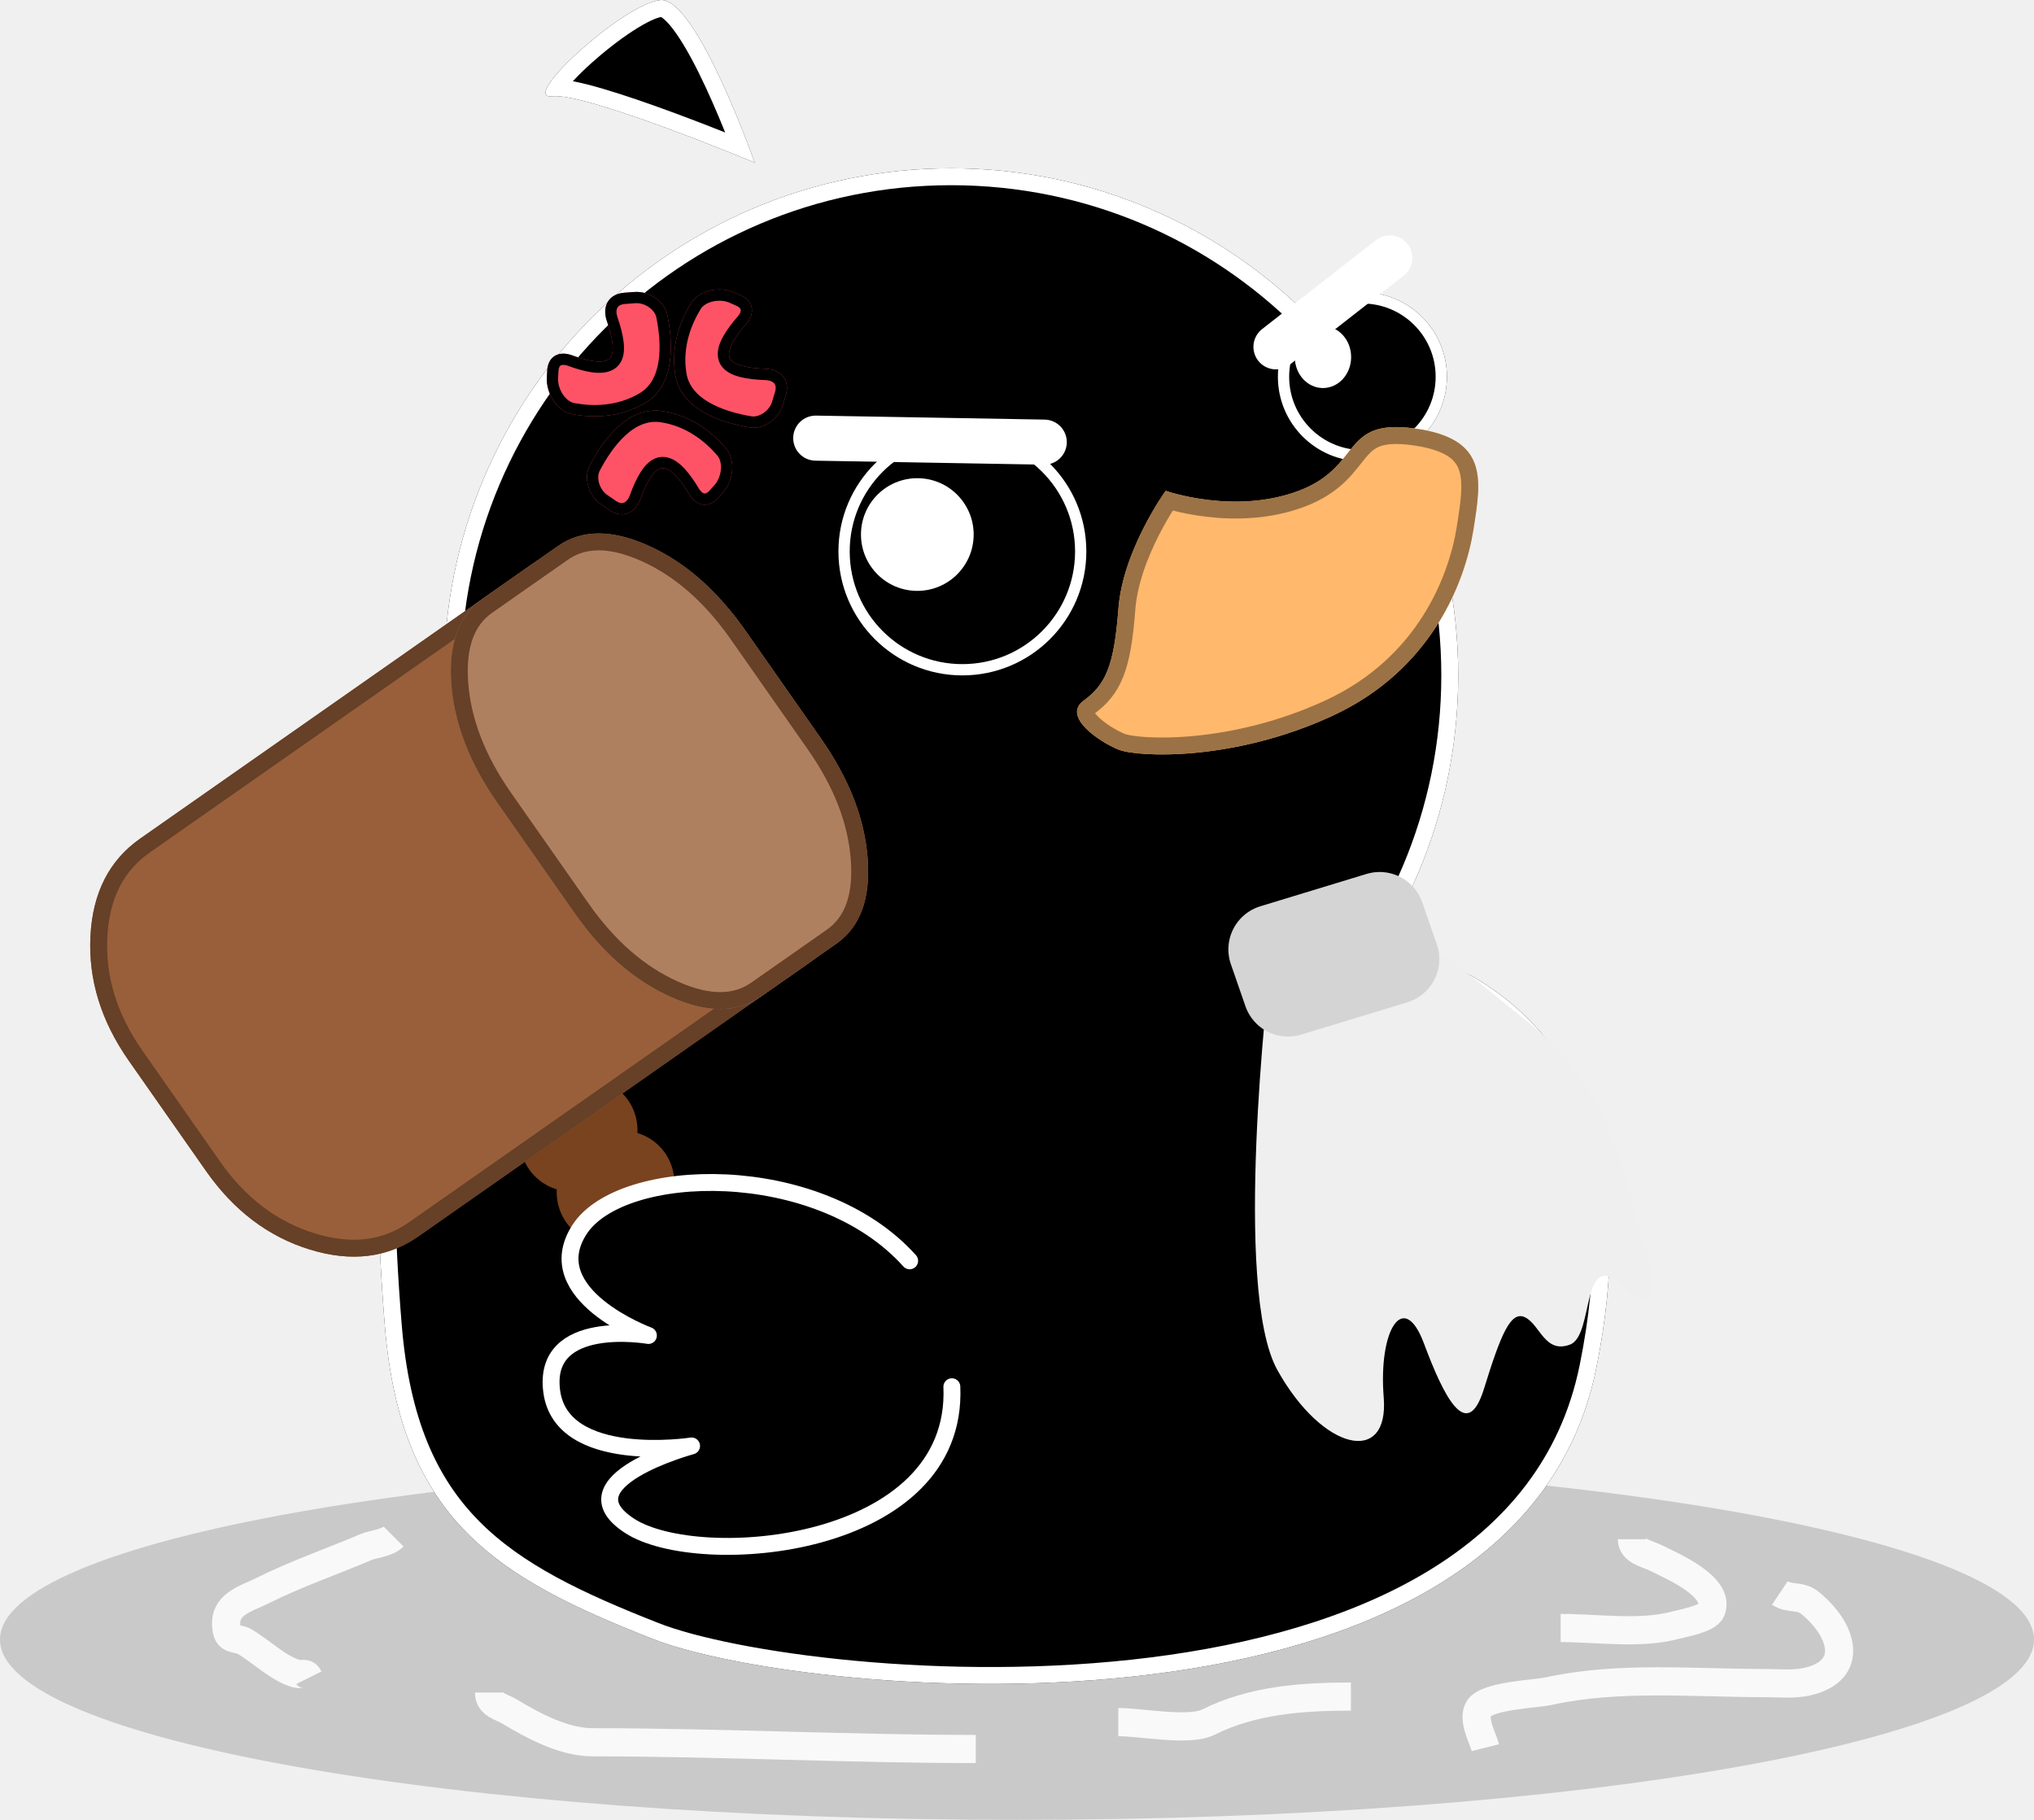
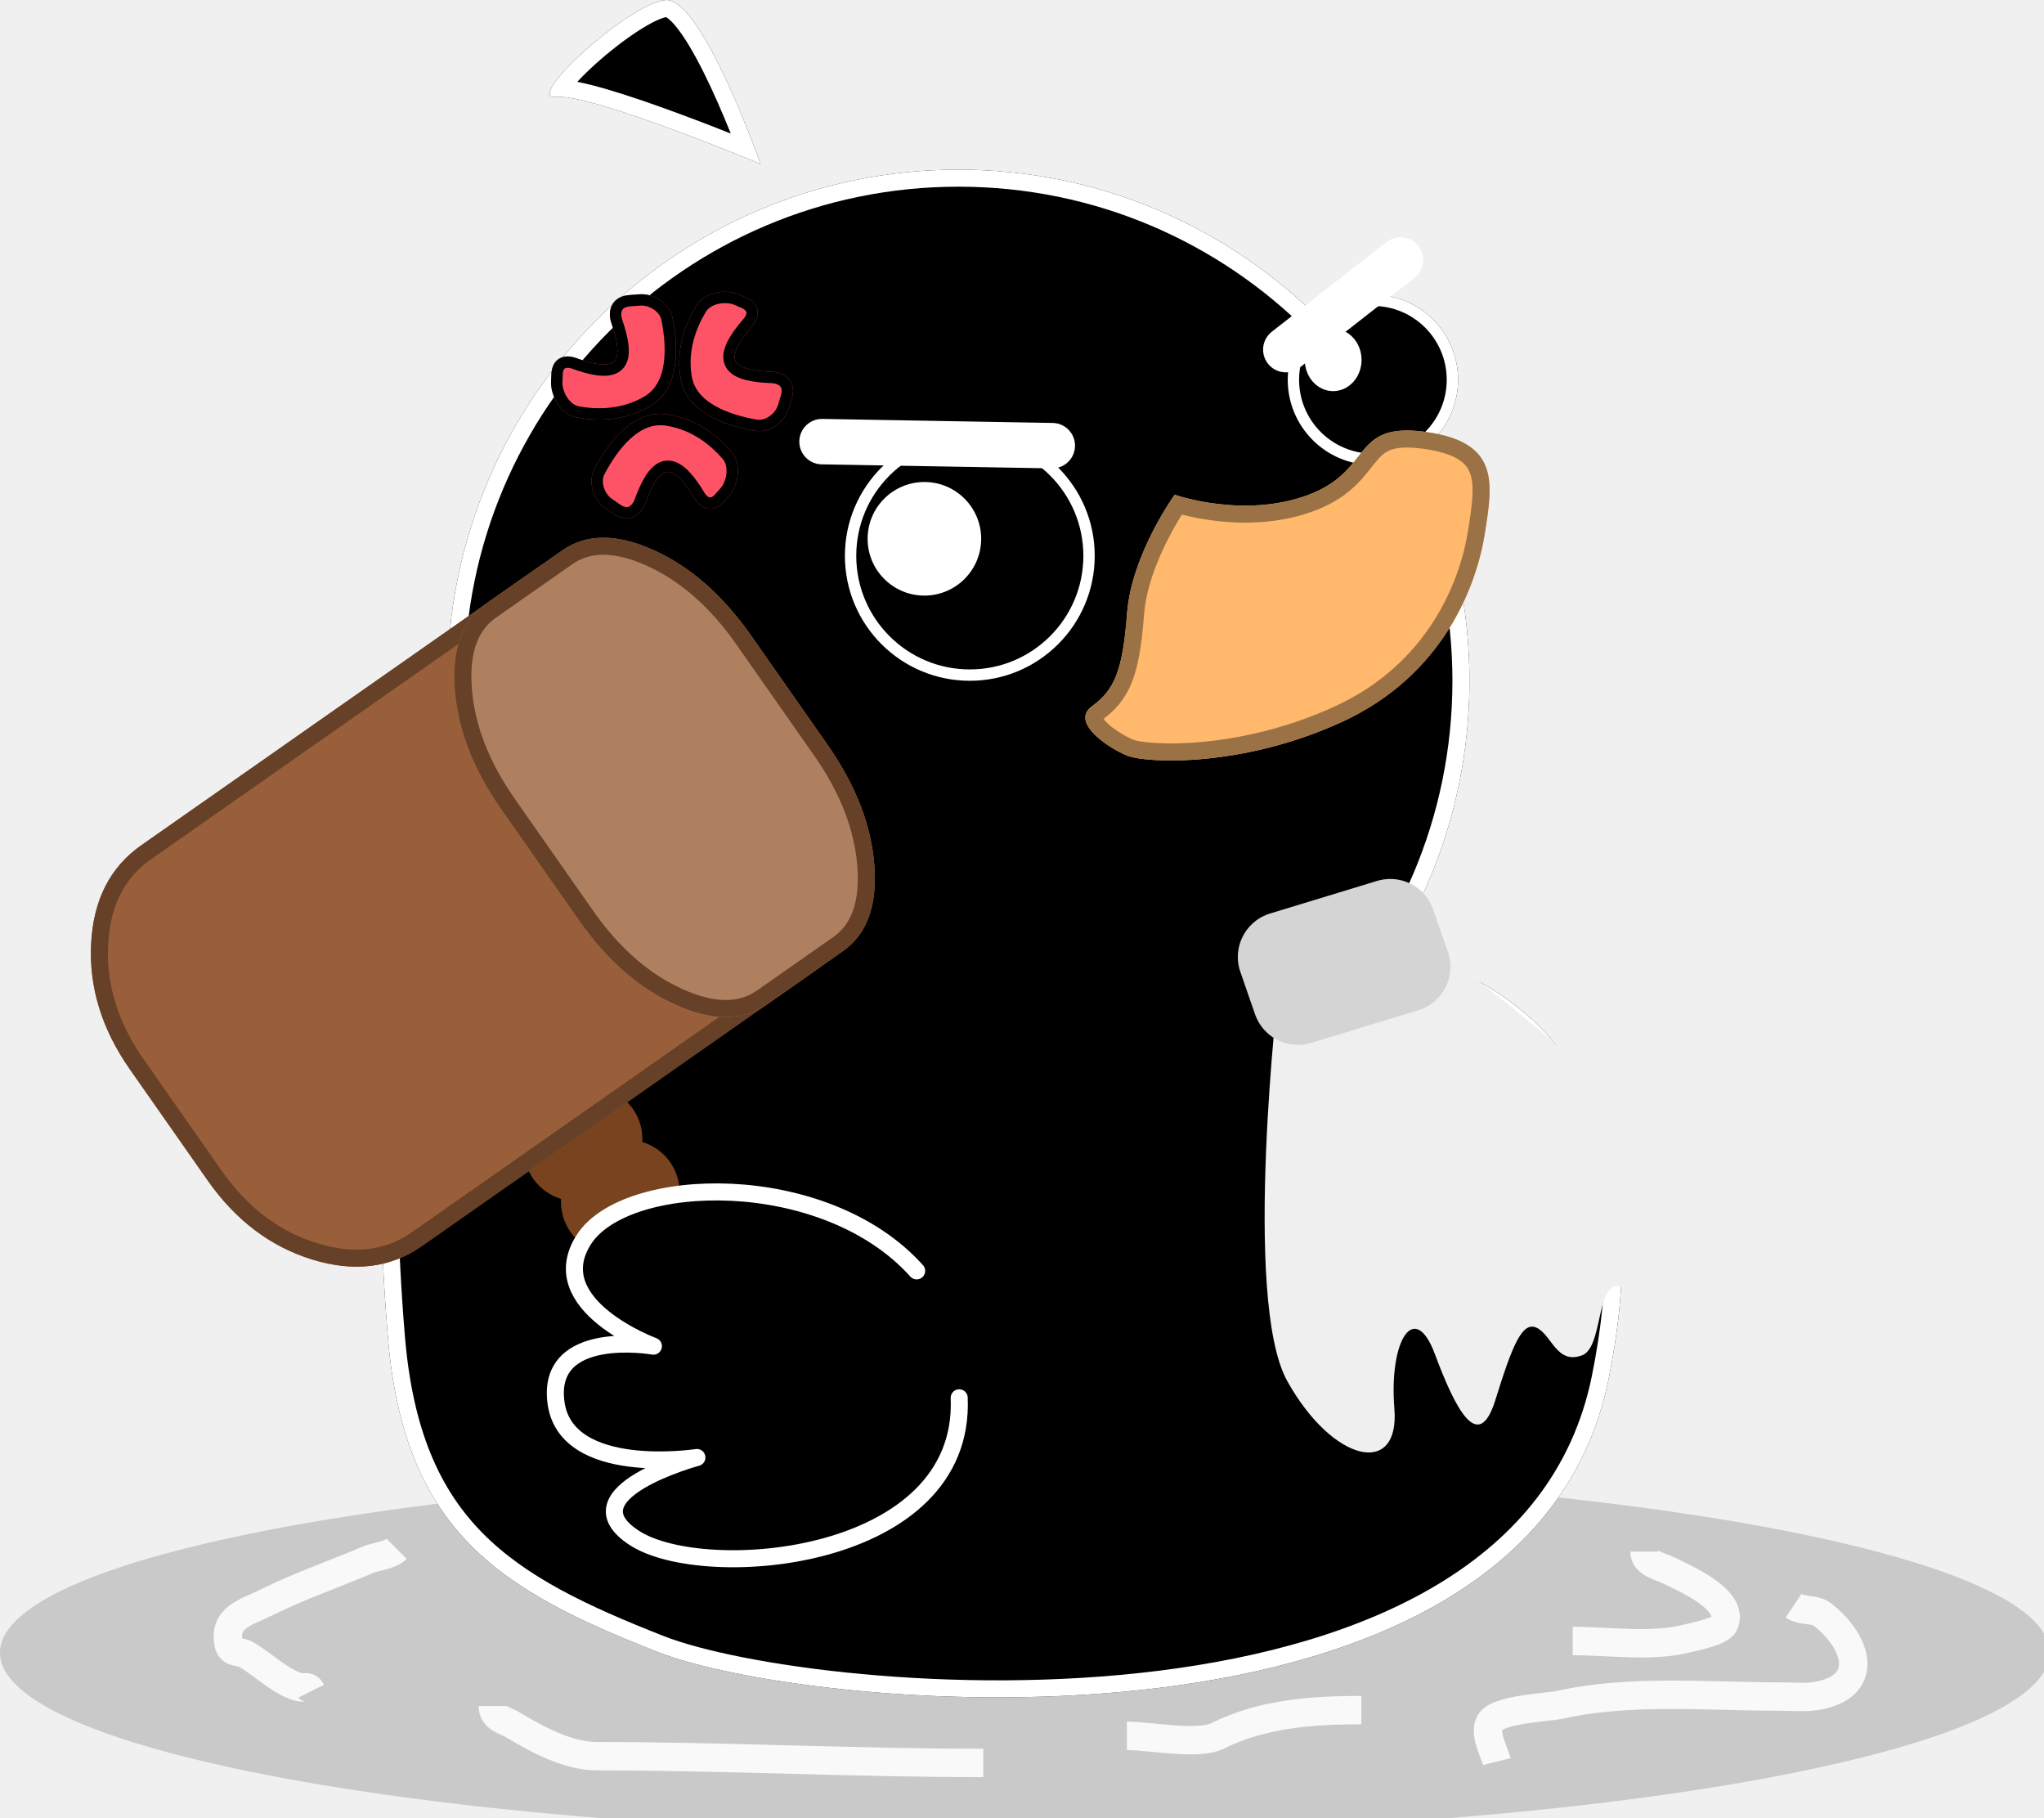
- <svg xmlns="http://www.w3.org/2000/svg" xmlns:xlink="http://www.w3.org/1999/xlink" width="361px" height="323px" viewBox="0 0 361 323" version="1.1">
+ <svg xmlns="http://www.w3.org/2000/svg" xmlns:xlink="http://www.w3.org/1999/xlink" preserveAspectRatio="xMinYMin meet" viewBox="0 0 360 320" width="360" height="320">
  <defs>
-     <path d="M239.166 167.256C239.166 167.256 292.507 172.859 278.309 242.872C264.111 312.885 138.153 301.624 110.808 290.872C83.463 280.12 66.148 269.958 63.308 235.372C60.467 200.786 63.308 181.371 63.308 181.371C63.308 181.371 86.505 212.414 106.308 190.372C126.111 168.329 239.166 167.256 239.166 167.256Z" id="path_1" />
-     <path d="M0 119.871C0 70.166 40.294 29.871 90 29.871C139.706 29.871 180 70.166 180 119.871C180 169.577 139.706 209.871 90 209.871C40.294 209.871 0 169.577 0 119.871Z" id="path_2" />
-     <path d="M33.48 2.028L34.644 2.542C36.948 3.558 37.278 5.736 35.621 7.631C33.871 9.633 32.154 12.092 32.677 13.574C33.194 15.037 36.251 15.491 39.075 15.588C41.858 15.684 43.461 17.623 42.656 20.29L42.132 22.027C41.393 24.477 38.712 26.414 36.189 25.987C31.264 25.154 24.025 22.87 23.035 16.62C22.209 11.406 24.009 6.951 25.823 3.969C27.266 1.6 30.942 0.908 33.48 2.028Z" id="path_3" />
-     <path d="M31.499 37.548L30.651 38.497C28.972 40.374 26.799 40.015 25.508 37.853C24.145 35.571 22.337 33.177 20.766 33.217C19.215 33.257 17.839 36.024 16.874 38.679C15.922 41.297 13.582 42.222 11.295 40.633L9.805 39.597C7.703 38.137 6.69 34.988 7.875 32.721C10.189 28.295 14.599 22.116 20.849 23.106C26.062 23.931 29.744 27.019 32.019 29.667C33.827 31.771 33.349 35.48 31.499 37.548Z" id="path_4" />
-     <path d="M0.246 17.194L0.308 15.923C0.432 13.408 2.346 12.319 4.71 13.187C7.206 14.103 10.117 14.825 11.313 13.805C12.494 12.798 11.821 9.782 10.9 7.111C9.993 4.478 11.229 2.286 14.007 2.082L15.817 1.949C18.368 1.761 21.137 3.57 21.643 6.079C22.63 10.975 23.092 18.551 17.612 21.716C13.041 24.355 8.236 24.272 4.803 23.646C2.073 23.148 0.11 19.965 0.246 17.194Z" id="path_5" />
-     <path d="M8.098 24.178C8.098 12.027 17.948 2.178 30.098 2.178C42.248 2.178 52.097 12.027 52.097 24.178C52.097 36.328 42.248 46.178 30.098 46.178C17.948 46.178 8.098 36.328 8.098 24.178Z" id="path_6" />
-     <path d="M5.956 26.712C5.956 18.427 12.672 11.712 20.956 11.712C29.24 11.712 35.956 18.427 35.956 26.712C35.956 34.996 29.24 41.712 20.956 41.712C12.672 41.712 5.956 34.996 5.956 26.712Z" id="path_7" />
-     <path d="M128.079 87.112C128.079 87.112 120.473 97.624 119.692 108.038C118.912 118.452 117.332 121.551 113.5 124.371C109.668 127.192 116.334 131.676 119.692 133.039C123.051 134.401 140.037 135.209 157.693 127.039C175.348 118.868 181.231 103.225 182.693 94.038C184.155 84.851 185.316 77.807 172.193 76.038C159.069 74.269 163.099 82.797 151.693 87.112C140.286 91.426 128.079 87.112 128.079 87.112Z" id="path_8" />
-     <path d="M55.147 28.87C55.147 28.87 25.308 16.413 19.196 17.085C13.085 17.758 32.059 0.502 38.428 0.006C44.797 -0.489 55.147 28.87 55.147 28.87Z" id="path_9" />
-     <path d="M0 43.075L0 31.138C0 22.54 2.369 15.2 7.106 9.12C11.843 3.04 17.562 6.10352e-05 24.261 6.10352e-05L109.149 6.10352e-05C115.849 6.10352e-05 121.567 3.04 126.305 9.12C131.042 15.2 133.411 22.54 133.411 31.138L133.411 55.011C133.411 63.61 131.042 70.949 126.305 77.029C121.567 83.109 115.849 86.149 109.149 86.149L24.261 86.149C17.562 86.149 11.843 83.109 7.106 77.029C2.369 70.949 0 63.61 0 55.011L0 43.075Z" id="path_10" />
-     <path d="M79.847 43.075L79.847 31.138C79.847 22.54 81.663 15.2 85.296 9.12C88.93 3.04 93.315 0 98.453 0L114.804 0C119.942 0 124.328 3.04 127.961 9.12C131.594 15.2 133.411 22.54 133.411 31.138L133.411 55.011C133.411 63.61 131.594 70.949 127.961 77.029C124.328 83.109 119.942 86.149 114.804 86.149L98.453 86.149C93.315 86.149 88.93 83.109 85.296 77.029C81.663 70.949 79.847 63.61 79.847 55.011L79.847 43.075Z" id="path_11" />
-     <clipPath id="clip_1">
-       <use xlink:href="#path_1" />
+     <clipPath id="l">
+       <use xlink:href="#a" />
    </clipPath>
-     <clipPath id="clip_2">
-       <use xlink:href="#path_2" />
+     <clipPath id="v">
+       <use xlink:href="#k" />
    </clipPath>
-     <clipPath id="clip_3">
-       <use xlink:href="#path_3" />
+     <clipPath id="u">
+       <use xlink:href="#j" />
    </clipPath>
-     <clipPath id="clip_4">
-       <use xlink:href="#path_4" />
+     <clipPath id="t">
+       <use xlink:href="#i" />
    </clipPath>
-     <clipPath id="clip_5">
-       <use xlink:href="#path_5" />
+     <clipPath id="s">
+       <use xlink:href="#h" />
    </clipPath>
-     <clipPath id="clip_6">
-       <use xlink:href="#path_6" />
+     <clipPath id="r">
+       <use xlink:href="#g" />
    </clipPath>
-     <clipPath id="clip_7">
-       <use xlink:href="#path_7" />
+     <clipPath id="q">
+       <use xlink:href="#f" />
    </clipPath>
-     <clipPath id="clip_8">
-       <use xlink:href="#path_8" />
+     <clipPath id="p">
+       <use xlink:href="#e" />
    </clipPath>
-     <clipPath id="clip_9">
-       <use xlink:href="#path_9" />
+     <clipPath id="o">
+       <use xlink:href="#d" />
    </clipPath>
-     <clipPath id="clip_10">
-       <use xlink:href="#path_10" />
+     <clipPath id="n">
+       <use xlink:href="#c" />
    </clipPath>
-     <clipPath id="clip_11">
-       <use xlink:href="#path_11" />
+     <clipPath id="m">
+       <use xlink:href="#b" />
    </clipPath>
+     <path d="M5.956 26.712c0-8.285 6.716-15 15-15 8.284 0 15 6.715 15 15 0 8.284-6.716 15-15 15-8.284 0-15-6.716-15-15z" id="g" />
+     <path d="M0 119.871c0-49.705 40.294-90 90-90s90 40.295 90 90c0 49.706-40.294 90-90 90s-90-40.294-90-90z" id="b" />
+     <path d="M0 43.075V31.138C0 22.54 2.369 15.2 7.106 9.12S17.562 0 24.261 0h84.888c6.7 0 12.418 3.04 17.156 9.12 4.737 6.08 7.106 13.42 7.106 22.018v23.873c0 8.599-2.369 15.938-7.106 22.018-4.738 6.08-10.456 9.12-17.156 9.12H24.261c-6.7 0-12.418-3.04-17.155-9.12C2.369 70.95 0 63.61 0 55.011V43.075z" id="j" />
+     <path d="M55.147 28.87s-29.839-12.457-35.95-11.785C13.084 17.758 32.058.502 38.427.006 44.797-.489 55.147 28.87 55.147 28.87z" id="i" />
+     <path d="M128.079 87.112s-7.606 10.512-8.387 20.926c-.78 10.414-2.36 13.513-6.192 16.333-3.832 2.821 2.834 7.305 6.192 8.668 3.359 1.362 20.345 2.17 38.001-6 17.655-8.171 23.538-23.814 25-33 1.462-9.188 2.623-16.232-10.5-18-13.124-1.77-9.094 6.758-20.5 11.073-11.407 4.314-23.614 0-23.614 0z" id="h" />
+     <path d="M79.847 43.075V31.138c0-8.598 1.816-15.938 5.45-22.018C88.93 3.04 93.314 0 98.453 0h16.351c5.138 0 9.524 3.04 13.157 9.12 3.633 6.08 5.45 13.42 5.45 22.018v23.873c0 8.599-1.817 15.938-5.45 22.018s-8.019 9.12-13.157 9.12h-16.35c-5.139 0-9.524-3.04-13.157-9.12-3.634-6.08-5.45-13.42-5.45-22.018V43.075z" id="k" />
+     <path d="M8.098 24.178c0-12.15 9.85-22 22-22s22 9.85 22 22-9.85 22-22 22-22-9.85-22-22z" id="f" />
+     <path d="m.246 17.194.062-1.271c.124-2.515 2.038-3.604 4.402-2.736 2.496.916 5.407 1.638 6.603.618 1.18-1.007.508-4.023-.413-6.694-.907-2.633.329-4.825 3.107-5.029l1.81-.133c2.551-.188 5.32 1.621 5.826 4.13.987 4.896 1.45 12.472-4.031 15.637-4.571 2.639-9.376 2.556-12.81 1.93C2.074 23.148.11 19.965.247 17.194z" id="e" />
+     <path d="m31.5 37.548-.85.949c-1.678 1.877-3.85 1.518-5.142-.644-1.363-2.282-3.171-4.676-4.742-4.636-1.551.04-2.927 2.807-3.892 5.462-.952 2.618-3.292 3.543-5.579 1.954l-1.49-1.036c-2.102-1.46-3.115-4.609-1.93-6.876 2.314-4.426 6.724-10.605 12.974-9.615 5.213.825 8.895 3.913 11.17 6.56 1.808 2.105 1.33 5.814-.52 7.882z" id="d" />
+     <path d="m33.48 2.028 1.164.514c2.304 1.016 2.634 3.194.977 5.09-1.75 2.001-3.467 4.46-2.944 5.942.517 1.463 3.574 1.917 6.398 2.014 2.783.096 4.386 2.035 3.581 4.702l-.524 1.738c-.74 2.449-3.42 4.386-5.943 3.959-4.925-.833-12.164-3.117-13.154-9.367-.826-5.214.974-9.67 2.788-12.65C27.266 1.6 30.942.907 33.48 2.027z" id="c" />
+     <path d="M239.166 167.256s53.341 5.603 39.143 75.616-140.156 58.752-167.501 48c-27.346-10.752-44.66-20.914-47.5-55.5-2.84-34.586 0-54.001 0-54.001s23.197 31.043 43 9.001c19.803-22.043 132.858-23.116 132.858-23.116z" id="a" />
  </defs>
-   <g id="Group">
-     <g id="Agua" transform="translate(0 259)">
-       <path d="M0 32C0 14.327 80.813 0 180.5 0C280.187 0 361 14.327 361 32C361 49.673 280.187 64 180.5 64C80.813 64 0 49.673 0 32Z" id="Oval" fill="#C9C9C9" fill-rule="evenodd" stroke="none" />
-       <g id="Group" transform="translate(40.12933 13.71603)">
-         <path d="M29.725 0C28.52 1.204 26.168 1.286 24.714 1.909C18.954 4.378 12.485 6.592 6.577 9.545C3.385 11.142 -0.806 12.004 0.134 16.704C0.489 18.478 2.038 17.928 3.237 18.613C6.034 20.212 9.406 23.556 12.543 24.341C13.492 24.578 14.141 23.957 14.691 25.057" id="Vector" fill="none" fill-rule="evenodd" stroke="#F9F9F9" stroke-width="5" />
-         <path d="M46.668 27.682C46.668 29.874 48.845 30.181 50.248 31.023C54.529 33.591 59.926 36.511 65.043 36.511C87.649 36.511 110.438 37.704 133.054 37.704" id="Vector" fill="none" fill-rule="evenodd" stroke="#F9F9F9" stroke-width="5" />
-         <path d="M158.349 32.932C162.438 32.932 170.917 34.642 174.338 32.932C182.028 29.087 190.697 28.398 199.633 28.398" id="Vector" fill="none" fill-rule="evenodd" stroke="#F9F9F9" stroke-width="5" />
-         <path d="M223.497 37.466C223.089 35.837 221.145 32.477 222.303 30.545C223.71 28.201 232.423 27.952 234.712 27.443C247.025 24.707 260.658 26.011 273.371 26.011C275.693 26.011 278.241 26.281 280.53 25.773C289.219 23.842 286.959 16.454 281.008 11.693C279.395 10.403 277.407 11.122 275.758 10.023" id="Vector" fill="none" fill-rule="evenodd" stroke="#F9F9F9" stroke-width="5" />
-         <path d="M249.508 0.477C249.508 2.604 252.253 3.043 253.803 3.818C256.628 5.231 265.284 8.883 263.587 13.125C262.988 14.623 258.497 15.389 257.144 15.75C250.96 17.399 243.315 16.227 236.86 16.227" id="Vector" fill="none" fill-rule="evenodd" stroke="#F9F9F9" stroke-width="5" />
+   <path d="M0 291c0-17.673 80.813-32 180.5-32S361 273.327 361 291c0 17.673-80.813 32-180.5 32S0 308.673 0 291z" fill="#C9C9C9" fill-rule="evenodd" />
+   <g fill="none" stroke="#F9F9F9" stroke-width="5">
+     <path d="M69.854 272.716c-1.204 1.204-3.557 1.286-5.011 1.91-5.76 2.468-12.228 4.682-18.136 7.635-3.193 1.597-7.383 2.46-6.443 7.16.354 1.773 1.903 1.223 3.102 1.909 2.797 1.598 6.17 4.943 9.307 5.727.948.237 1.598-.384 2.147.716M86.798 300.398c0 2.192 2.176 2.499 3.579 3.34 4.281 2.57 9.679 5.49 14.795 5.49 22.606 0 45.395 1.192 68.011 1.192M198.478 305.648c4.09 0 12.568 1.71 15.99 0 7.69-3.845 16.358-4.534 25.294-4.534M263.626 310.182c-.408-1.63-2.352-4.99-1.194-6.92 1.407-2.345 10.12-2.594 12.41-3.103 12.312-2.736 25.945-1.432 38.658-1.432 2.322 0 4.87.27 7.16-.238 8.688-1.931 6.428-9.319.477-14.08-1.613-1.29-3.6-.57-5.25-1.67M289.637 273.193c0 2.127 2.745 2.566 4.295 3.341 2.825 1.413 11.481 5.065 9.784 9.307-.599 1.498-5.09 2.264-6.443 2.625-6.184 1.649-13.829.477-20.284.477" />
+   </g>
+   <g>
+     <g transform="translate(5)">
+       <use xlink:href="#a" fill-rule="evenodd" />
+       <g clip-path="url(#l)">
+         <use xlink:href="#a" fill="none" stroke="#FFF" stroke-width="6" />
      </g>
    </g>
-     <g id="Patito" transform="translate(5 0)">
-       <g id="cuerpo">
-         <use stroke="none" fill="#000000" xlink:href="#path_1" fill-rule="evenodd" />
-         <g clip-path="url(#clip_1)">
-           <use xlink:href="#path_1" fill="none" stroke="#FFFFFF" stroke-width="6" />
+     <g transform="translate(78.808)">
+       <use xlink:href="#b" fill-rule="evenodd" />
+       <g clip-path="url(#m)">
+         <use xlink:href="#b" fill="none" stroke="#FFF" stroke-width="6" />
+       </g>
+     </g>
+     <g transform="translate(96.808 49.871)">
+       <use fill="#FE5367" xlink:href="#c" fill-rule="evenodd" />
+       <g clip-path="url(#n)">
+         <use xlink:href="#c" fill="none" stroke="#000" stroke-width="4" />
+       </g>
+     </g>
+     <g transform="translate(96.808 49.871)">
+       <use fill="#FE5367" xlink:href="#d" fill-rule="evenodd" />
+       <g clip-path="url(#o)">
+         <use xlink:href="#d" fill="none" stroke="#000" stroke-width="4" />
+       </g>
+     </g>
+     <g transform="translate(96.808 49.871)">
+       <use fill="#FE5367" xlink:href="#e" fill-rule="evenodd" />
+       <g clip-path="url(#p)">
+         <use xlink:href="#e" fill="none" stroke="#000" stroke-width="4" />
+       </g>
+     </g>
+     <g transform="translate(140.71 73.694)">
+       <use xlink:href="#f" fill-rule="evenodd" />
+       <g clip-path="url(#q)">
+         <use xlink:href="#f" fill="none" stroke="#FFF" stroke-width="4" />
+       </g>
+     </g>
+     <path d="m144.847 73.764 40.562.708q.196.003.391.026.196.022.387.064.192.042.38.102.186.06.366.139.18.078.352.173.172.096.333.208.161.112.311.24.15.126.286.268.137.141.259.295.121.154.228.32.106.164.196.34.089.174.161.357.072.182.126.371.053.19.088.383.035.193.051.389.016.195.013.392v.004q-.004.196-.027.391-.022.195-.064.387t-.102.38q-.06.186-.138.366-.079.18-.174.352-.096.171-.208.333-.112.161-.24.31-.126.15-.268.287-.14.136-.295.258-.154.122-.32.228-.164.107-.34.196-.174.09-.357.162-.182.072-.371.126-.19.053-.382.088-.194.035-.39.051-.195.016-.392.012l-40.562-.708q-.196-.003-.391-.026-.195-.022-.387-.064t-.38-.102q-.186-.06-.366-.139-.18-.078-.352-.174-.172-.095-.333-.207-.161-.112-.311-.24-.15-.126-.286-.268-.136-.141-.258-.295t-.229-.32q-.106-.164-.195-.34-.09-.174-.162-.357-.072-.183-.126-.371-.053-.19-.088-.383-.035-.193-.051-.389-.016-.195-.013-.392v-.004q.004-.196.027-.391.022-.195.064-.387t.102-.38q.06-.186.139-.366.078-.18.173-.352.096-.171.208-.333.112-.161.24-.31.126-.15.268-.287.141-.136.295-.258t.32-.228q.164-.107.34-.196.174-.09.357-.162.182-.072.371-.126.19-.053.383-.088.193-.035.389-.051.195-.016.392-.012zM152.808 94.871c0-5.522 4.477-10 10-10s10 4.478 10 10c0 5.523-4.477 10-10 10s-10-4.477-10-10z" fill="#FFF" fill-rule="evenodd" />
+     <g>
+       <g transform="translate(220.848 40.16)">
+         <use xlink:href="#g" fill-rule="evenodd" />
+         <g clip-path="url(#r)">
+           <use xlink:href="#g" fill="none" stroke="#FFF" stroke-width="4" />
        </g>
      </g>
-       <g id="cabeza" transform="translate(73.8078 0)">
-         <g id="Cabeza">
-           <use stroke="none" fill="#000000" xlink:href="#path_2" fill-rule="evenodd" />
-           <g clip-path="url(#clip_2)">
-             <use xlink:href="#path_2" fill="none" stroke="#FFFFFF" stroke-width="6" />
-           </g>
-         </g>
-         <g id="Enojo" transform="translate(17.99996 49.87145)">
-           <g id="Rectangle">
-             <use stroke="none" fill="#FE5367" xlink:href="#path_3" fill-rule="evenodd" />
-             <g clip-path="url(#clip_3)">
-               <use xlink:href="#path_3" fill="none" stroke="#000000" stroke-width="4" />
-             </g>
-           </g>
-           <g id="Rectangle">
-             <use stroke="none" fill="#FE5367" xlink:href="#path_4" fill-rule="evenodd" />
-             <g clip-path="url(#clip_4)">
-               <use xlink:href="#path_4" fill="none" stroke="#000000" stroke-width="4" />
-             </g>
-           </g>
-           <g id="Rectangle">
-             <use stroke="none" fill="#FE5367" xlink:href="#path_5" fill-rule="evenodd" />
-             <g clip-path="url(#clip_5)">
-               <use xlink:href="#path_5" fill="none" stroke="#000000" stroke-width="4" />
-             </g>
-           </g>
-         </g>
-         <g id="Ojos" transform="translate(61.90192 40.15982)">
-           <g id="Ojo-izquierdo" transform="translate(0 33.53398)">
-             <g id="Oval">
-               <use stroke="none" fill="#000000" xlink:href="#path_6" fill-rule="evenodd" />
-               <g clip-path="url(#clip_6)">
-                 <use xlink:href="#path_6" fill="none" stroke="#FFFFFF" stroke-width="4" />
-               </g>
-             </g>
-             <path d="M4.137 0.07L44.699 0.778Q44.896 0.781 45.091 0.804Q45.286 0.827 45.478 0.868Q45.67 0.91 45.857 0.97Q46.044 1.03 46.224 1.109Q46.404 1.187 46.575 1.283Q46.747 1.378 46.908 1.49Q47.07 1.602 47.219 1.729Q47.369 1.857 47.505 1.998Q47.642 2.139 47.764 2.293Q47.886 2.447 47.992 2.612Q48.098 2.778 48.188 2.952Q48.277 3.127 48.349 3.31Q48.421 3.493 48.475 3.682Q48.529 3.871 48.564 4.064Q48.599 4.257 48.614 4.453Q48.63 4.649 48.627 4.845L48.627 4.849Q48.623 5.045 48.601 5.24Q48.578 5.436 48.536 5.627Q48.495 5.819 48.434 6.006Q48.374 6.193 48.296 6.373Q48.218 6.553 48.122 6.725Q48.026 6.897 47.914 7.058Q47.802 7.219 47.675 7.369Q47.548 7.519 47.407 7.655Q47.265 7.792 47.111 7.913Q46.957 8.035 46.792 8.142Q46.627 8.248 46.452 8.337Q46.277 8.427 46.095 8.499Q45.912 8.571 45.723 8.625Q45.534 8.678 45.341 8.713Q45.148 8.748 44.952 8.764Q44.756 8.78 44.56 8.777L3.997 8.069Q3.801 8.065 3.606 8.042Q3.411 8.02 3.219 7.978Q3.027 7.936 2.84 7.876Q2.653 7.816 2.473 7.738Q2.293 7.659 2.121 7.564Q1.95 7.468 1.788 7.356Q1.627 7.244 1.477 7.117Q1.328 6.99 1.191 6.848Q1.055 6.707 0.933 6.553Q0.811 6.399 0.705 6.234Q0.598 6.069 0.509 5.894Q0.419 5.719 0.347 5.536Q0.275 5.354 0.222 5.165Q0.168 4.976 0.133 4.783Q0.098 4.589 0.082 4.394Q0.066 4.198 0.07 4.001L0.07 3.997Q0.073 3.801 0.096 3.606Q0.119 3.411 0.16 3.219Q0.202 3.027 0.262 2.84Q0.323 2.653 0.401 2.473Q0.479 2.293 0.575 2.121Q0.67 1.95 0.782 1.788Q0.894 1.627 1.021 1.477Q1.149 1.328 1.29 1.191Q1.431 1.055 1.585 0.933Q1.739 0.811 1.904 0.705Q2.07 0.598 2.244 0.509Q2.419 0.419 2.602 0.347Q2.785 0.275 2.974 0.222Q3.163 0.168 3.356 0.133Q3.549 0.098 3.745 0.082Q3.941 0.066 4.137 0.07Z" id="Rectangle" fill="#FFFFFF" fill-rule="evenodd" stroke="none" />
-             <path d="M12.098 21.178C12.098 15.655 16.575 11.178 22.098 11.178C27.621 11.178 32.098 15.655 32.098 21.178C32.098 26.701 27.621 31.178 22.098 31.178C16.575 31.178 12.098 26.701 12.098 21.178Z" id="Oval" fill="#FFFFFF" fill-rule="evenodd" stroke="none" />
-           </g>
-           <g id="Ojo-derecho" transform="translate(80.13803 0)">
-             <g id="Oval">
-               <use stroke="none" fill="#000000" xlink:href="#path_7" fill-rule="evenodd" />
-               <g clip-path="url(#clip_7)">
-                 <use xlink:href="#path_7" fill="none" stroke="#FFFFFF" stroke-width="4" />
-               </g>
-             </g>
-             <path d="M3.151 18.25L23.359 2.461Q23.514 2.341 23.68 2.235Q23.846 2.13 24.021 2.042Q24.197 1.953 24.38 1.883Q24.563 1.812 24.752 1.759Q24.942 1.707 25.135 1.673Q25.328 1.639 25.524 1.625Q25.72 1.61 25.917 1.615Q26.113 1.62 26.308 1.644Q26.503 1.668 26.695 1.711Q26.886 1.754 27.073 1.815Q27.259 1.877 27.439 1.956Q27.619 2.036 27.789 2.132Q27.96 2.229 28.121 2.342Q28.282 2.455 28.43 2.583Q28.579 2.711 28.715 2.854Q28.85 2.996 28.971 3.151L28.974 3.154Q29.095 3.308 29.2 3.474Q29.305 3.64 29.393 3.816Q29.482 3.991 29.552 4.174Q29.623 4.357 29.676 4.547Q29.728 4.736 29.762 4.929Q29.796 5.123 29.81 5.319Q29.825 5.515 29.82 5.711Q29.815 5.907 29.791 6.102Q29.767 6.297 29.724 6.489Q29.681 6.681 29.62 6.867Q29.558 7.054 29.479 7.233Q29.399 7.413 29.303 7.584Q29.206 7.755 29.093 7.915Q28.98 8.076 28.852 8.225Q28.724 8.374 28.581 8.509Q28.439 8.645 28.285 8.766L8.076 24.554Q7.921 24.675 7.755 24.78Q7.589 24.886 7.414 24.974Q7.238 25.062 7.055 25.133Q6.872 25.204 6.683 25.256Q6.494 25.309 6.3 25.343Q6.107 25.376 5.911 25.391Q5.715 25.405 5.518 25.401Q5.322 25.396 5.127 25.372Q4.932 25.348 4.74 25.305Q4.549 25.262 4.362 25.201Q4.176 25.139 3.996 25.06Q3.817 24.98 3.646 24.884Q3.475 24.787 3.314 24.674Q3.153 24.561 3.005 24.433Q2.856 24.304 2.72 24.162Q2.585 24.02 2.464 23.865L2.461 23.862Q2.341 23.707 2.235 23.541Q2.13 23.376 2.042 23.2Q1.953 23.025 1.883 22.842Q1.812 22.658 1.759 22.469Q1.707 22.28 1.673 22.086Q1.639 21.893 1.625 21.697Q1.61 21.501 1.615 21.305Q1.62 21.108 1.644 20.913Q1.668 20.718 1.711 20.527Q1.754 20.335 1.815 20.149Q1.877 19.962 1.956 19.782Q2.036 19.603 2.132 19.432Q2.229 19.261 2.342 19.1Q2.455 18.94 2.583 18.791Q2.711 18.642 2.854 18.507Q2.996 18.371 3.151 18.25L3.151 18.25Z" id="Rectangle" fill="#FFFFFF" fill-rule="evenodd" stroke="none" />
-             <path d="M8.956 23.212C8.956 20.174 11.194 17.712 13.956 17.712C16.717 17.712 18.956 20.174 18.956 23.212C18.956 26.249 16.717 28.712 13.956 28.712C11.194 28.712 8.956 26.249 8.956 23.212Z" id="Oval" fill="#FFFFFF" fill-rule="evenodd" stroke="none" />
-           </g>
-         </g>
-         <path d="M30.692 194.5C30.692 194.5 57.204 205.245 72.692 209C88.18 212.755 114.379 231.106 121.692 234.5C129.005 237.894 160.193 251.934 175.692 241.5C191.191 231.067 200.676 218.062 196.692 205.5C192.708 192.938 186.182 171.964 175.692 170.5C165.202 169.036 162.093 171.143 149.192 170.5C136.291 169.856 87.658 192.638 80.192 192.5C72.726 192.362 41.001 179.132 34.192 180C27.383 180.868 30.692 194.5 30.692 194.5Z" id="Cubierta" fill="#000000" fill-rule="evenodd" stroke="none" />
-         <g id="Pico">
-           <use stroke="none" fill="#FFB86C" xlink:href="#path_8" fill-rule="evenodd" />
-           <g clip-path="url(#clip_8)">
-             <use xlink:href="#path_8" fill="none" stroke="#9B7245" stroke-width="6" />
-           </g>
-         </g>
-         <g id="Vector">
-           <use stroke="none" fill="#000000" xlink:href="#path_9" fill-rule="evenodd" />
-           <g clip-path="url(#clip_9)">
-             <use xlink:href="#path_9" fill="none" stroke="#FFFFFF" stroke-width="6" />
-           </g>
+       <path d="m223.998 58.41 20.209-15.789q.155-.12.32-.226.166-.105.342-.193.175-.089.358-.16.184-.07.373-.123.19-.052.383-.086.193-.034.39-.048.195-.015.391-.01.197.005.392.029.195.023.386.066.192.043.378.105.187.061.367.14.18.08.35.177.171.097.332.21.16.113.31.241.148.128.283.27.136.143.257.297l.002.003q.121.155.226.321.106.166.194.341.088.176.16.359.07.183.122.372.053.19.087.383.033.194.048.39.014.195.01.392-.005.196-.029.391t-.067.387q-.043.191-.104.378-.062.186-.141.366-.08.18-.176.35-.097.172-.21.332-.113.16-.241.31-.129.148-.27.284-.143.135-.298.256l-20.208 15.79q-.155.12-.321.225-.166.105-.341.194-.176.088-.359.159-.183.07-.372.123-.19.053-.383.086-.194.034-.39.049-.195.014-.392.01-.196-.005-.391-.03-.195-.023-.387-.066-.191-.043-.378-.104-.186-.062-.366-.141-.18-.08-.35-.177-.172-.096-.332-.21-.16-.112-.31-.24-.148-.129-.284-.271-.135-.142-.256-.297l-.003-.003q-.12-.155-.226-.32-.105-.167-.193-.342-.089-.175-.16-.359-.07-.183-.123-.372-.052-.19-.086-.383-.034-.193-.048-.39-.015-.195-.01-.391.005-.197.028-.392.024-.195.067-.386.043-.192.105-.378.061-.187.14-.367.08-.18.177-.35.097-.171.21-.332.113-.16.24-.31.13-.148.271-.284.142-.135.297-.256z" fill="#FFF" fill-rule="evenodd" />
+       <path d="M229.804 63.371c0-3.037 2.238-5.5 5-5.5 2.761 0 5 2.463 5 5.5 0 3.038-2.239 5.5-5 5.5-2.762 0-5-2.462-5-5.5z" fill="#FFF" fill-rule="evenodd" />
+     </g>
+     <path d="M109.5 194.5s26.512 10.745 42 14.5c15.488 3.755 41.687 22.106 49 25.5 7.313 3.394 38.5 17.434 54 7 15.499-10.433 24.984-23.438 21-36-3.984-12.562-10.51-33.536-21-35-10.49-1.464-13.6.643-26.5 0-12.901-.644-61.534 22.138-69 22-7.466-.138-39.191-13.368-46-12.5-6.809.868-3.5 14.5-3.5 14.5z" fill-rule="evenodd" />
+     <g transform="translate(78.808)">
+       <use fill="#FFB86C" xlink:href="#h" fill-rule="evenodd" />
+       <g clip-path="url(#s)">
+         <use xlink:href="#h" fill="none" stroke="#9B7245" stroke-width="6" />
+       </g>
+     </g>
+     <g transform="translate(78.808)">
+       <use xlink:href="#i" fill-rule="evenodd" />
+       <g clip-path="url(#t)">
+         <use xlink:href="#i" fill="none" stroke="#FFF" stroke-width="6" />
+       </g>
+     </g>
+     <g>
+       <path d="M131.122 223.329c3.123 4.46 1.727 10.828-3.12 14.222-4.846 3.393-11.307 2.528-14.431-1.933-3.108-4.438-1.766-10.776 3.088-14.2 4.855-3.422 11.34-2.55 14.463 1.91z" fill="#79431F" fill-rule="evenodd" />
+       <path d="M124.573 213.976c3.124 4.461 1.727 10.83-3.12 14.223-4.846 3.393-11.307 2.528-14.43-1.933-3.108-4.439-1.767-10.777 3.088-14.2 4.854-3.423 11.338-2.55 14.462 1.91z" fill="#79431F" fill-rule="evenodd" />
+       <path d="M118.024 204.624c3.124 4.461 1.727 10.828-3.12 14.222-4.846 3.393-11.307 2.529-14.43-1.933-3.108-4.438-1.766-10.777 3.088-14.2 4.854-3.422 11.339-2.55 14.462 1.911z" fill="#79431F" fill-rule="evenodd" />
+       <path d="M111.476 195.271c3.123 4.461 1.727 10.828-3.12 14.222-4.846 3.394-11.307 2.528-14.431-1.933-3.108-4.438-1.766-10.777 3.088-14.2 4.855-3.422 11.34-2.55 14.463 1.911z" fill="#79431F" fill-rule="evenodd" />
+       <g transform="rotate(-35 260.6 73.45)">
+         <use fill="#985F3A" xlink:href="#j" fill-rule="evenodd" />
+         <g clip-path="url(#u)">
+           <use xlink:href="#j" fill="none" stroke="#664027" stroke-width="6" stroke-linecap="round" stroke-linejoin="round" />
        </g>
      </g>
-       <g id="martillo" transform="matrix(0.819152 -0.5735765 0.5735765 0.819152 0 162.7568)">
-         <path d="M68.57 121.958C68.57 127.404 63.774 131.819 57.858 131.819C51.941 131.819 47.145 127.404 47.145 121.958C47.145 116.54 51.88 112.118 57.819 112.098C63.759 112.079 68.57 116.513 68.57 121.958L68.57 121.958Z" id="path3835" fill="#79431F" fill-rule="evenodd" stroke="none" />
-         <path d="M68.57 110.541C68.57 115.987 63.774 120.402 57.857 120.402C51.941 120.402 47.145 115.987 47.145 110.541C47.145 105.123 51.88 100.7 57.819 100.681C63.759 100.661 68.57 105.095 68.57 110.541L68.57 110.541Z" id="path3839" fill="#79431F" fill-rule="evenodd" stroke="none" />
-         <path d="M68.57 99.124C68.57 104.57 63.774 108.984 57.857 108.984C51.941 108.984 47.145 104.57 47.145 99.124C47.145 93.706 51.879 89.283 57.819 89.263C63.759 89.244 68.57 93.678 68.57 99.124L68.57 99.124Z" id="path3841" fill="#79431F" fill-rule="evenodd" stroke="none" />
-         <path d="M68.57 87.706C68.57 93.152 63.774 97.567 57.858 97.567C51.941 97.567 47.145 93.152 47.145 87.706C47.145 82.288 51.88 77.865 57.819 77.846C63.759 77.826 68.57 82.26 68.57 87.706L68.57 87.706Z" id="path3843" fill="#79431F" fill-rule="evenodd" stroke="none" />
-         <g id="rect3845">
-           <use stroke="none" fill="#985F3A" xlink:href="#path_10" fill-rule="evenodd" />
-           <g clip-path="url(#clip_10)">
-             <use xlink:href="#path_10" fill="none" stroke="#664027" stroke-width="6" stroke-linecap="round" stroke-linejoin="round" />
-           </g>
-         </g>
-         <g id="rect3847">
-           <use stroke="none" fill="#AF8060" xlink:href="#path_11" fill-rule="evenodd" />
-           <g clip-path="url(#clip_11)">
-             <use xlink:href="#path_11" fill="none" stroke="#664027" stroke-width="6" stroke-linecap="round" stroke-linejoin="round" />
-           </g>
+       <g transform="rotate(-35 260.6 73.45)">
+         <use fill="#AF8060" xlink:href="#k" fill-rule="evenodd" />
+         <g clip-path="url(#v)">
+           <use xlink:href="#k" fill="none" stroke="#664027" stroke-width="6" stroke-linecap="round" stroke-linejoin="round" />
        </g>
      </g>
-       <path d="M156.449 223.777C140.26 205.735 105.2 206.746 97.825 218.267C90.45 229.787 110.079 237.03 110.079 237.03C110.079 237.03 91.172 233.721 92.922 246.956C94.673 260.191 117.743 256.635 117.743 256.635C117.743 256.635 94.499 262.934 106.795 270.845C119.091 278.755 165.178 275.043 163.939 246.125" id="ala" fill="#000000" fill-rule="evenodd" stroke="#FFFFFF" stroke-width="3" stroke-linecap="round" stroke-linejoin="round" />
-       <g id="corbata" transform="translate(210.7339 152.8715)">
-         <path d="M9.525 20.32C9.525 20.32 2.962 75.945 10.998 90.328C19.034 104.712 30.832 107.287 29.853 95.166C28.873 83.044 33.42 75.999 36.985 85.552C40.55 95.104 44.644 103.304 47.651 93.604C50.659 83.905 52.412 79.597 55.019 80.973C57.625 82.35 58.499 87.422 62.91 85.774C67.322 84.125 64.667 68.233 72.471 75.447C80.275 82.661 77.578 72.101 75.735 67.171C73.892 62.241 72.439 42.501 55.961 28.957C39.482 15.414 32.972 11 32.972 11L9.525 20.32Z" id="Vector" fill="#EFEFEF" fill-rule="evenodd" stroke="none" />
-         <path d="M7.951 7.981L26.798 2.243Q26.982 2.187 27.167 2.14Q27.353 2.093 27.541 2.055Q27.729 2.017 27.918 1.988Q28.107 1.959 28.298 1.939Q28.488 1.919 28.68 1.908Q28.871 1.898 29.063 1.896Q29.254 1.895 29.446 1.902Q29.637 1.91 29.828 1.927Q30.019 1.943 30.209 1.969Q30.399 1.995 30.587 2.03Q30.776 2.065 30.962 2.109Q31.148 2.153 31.333 2.206Q31.517 2.258 31.698 2.32Q31.88 2.381 32.058 2.452Q32.236 2.522 32.411 2.6Q32.586 2.679 32.757 2.766Q32.927 2.853 33.094 2.948Q33.26 3.043 33.422 3.146Q33.584 3.249 33.74 3.359Q33.897 3.469 34.048 3.587Q34.199 3.705 34.344 3.83Q34.489 3.955 34.629 4.087Q34.768 4.218 34.9 4.357Q35.033 4.495 35.159 4.639Q35.285 4.784 35.404 4.934Q35.523 5.084 35.634 5.24Q35.746 5.396 35.849 5.557Q35.953 5.718 36.05 5.884Q36.146 6.05 36.234 6.22Q36.322 6.39 36.401 6.564Q36.481 6.738 36.553 6.916Q36.624 7.094 36.687 7.275L39.277 14.745Q39.343 14.935 39.399 15.128Q39.455 15.321 39.502 15.517Q39.548 15.713 39.585 15.911Q39.622 16.108 39.648 16.308Q39.675 16.507 39.691 16.708Q39.708 16.908 39.714 17.109Q39.721 17.31 39.717 17.511Q39.714 17.713 39.7 17.913Q39.686 18.114 39.662 18.314Q39.638 18.514 39.605 18.712Q39.571 18.91 39.527 19.106Q39.483 19.303 39.429 19.497Q39.376 19.691 39.313 19.881Q39.249 20.073 39.177 20.26Q39.104 20.448 39.022 20.631Q38.94 20.815 38.848 20.994Q38.757 21.174 38.657 21.348Q38.557 21.522 38.448 21.692Q38.339 21.861 38.222 22.024Q38.105 22.188 37.98 22.345Q37.855 22.503 37.722 22.654Q37.589 22.805 37.448 22.949Q37.308 23.093 37.16 23.23Q37.013 23.367 36.859 23.496Q36.705 23.625 36.544 23.747Q36.384 23.868 36.217 23.981Q36.051 24.094 35.879 24.199Q35.707 24.303 35.531 24.399Q35.354 24.495 35.172 24.582Q34.991 24.669 34.805 24.746Q34.62 24.824 34.43 24.892Q34.241 24.96 34.049 25.019L15.202 30.757Q15.018 30.813 14.833 30.86Q14.647 30.907 14.459 30.945Q14.271 30.983 14.082 31.012Q13.893 31.041 13.702 31.061Q13.511 31.081 13.32 31.091Q13.129 31.102 12.937 31.104Q12.746 31.105 12.554 31.098Q12.363 31.09 12.172 31.073Q11.981 31.057 11.791 31.031Q11.601 31.005 11.413 30.97Q11.225 30.935 11.038 30.891Q10.851 30.847 10.667 30.794Q10.483 30.742 10.302 30.68Q10.12 30.619 9.942 30.548Q9.764 30.478 9.589 30.399Q9.414 30.321 9.243 30.234Q9.073 30.147 8.906 30.052Q8.74 29.957 8.578 29.854Q8.416 29.751 8.26 29.641Q8.103 29.53 7.952 29.413Q7.801 29.295 7.656 29.17Q7.51 29.045 7.371 28.913Q7.232 28.782 7.1 28.643Q6.967 28.505 6.841 28.361Q6.715 28.216 6.596 28.066Q6.477 27.916 6.366 27.76Q6.254 27.604 6.15 27.443Q6.047 27.282 5.95 27.116Q5.854 26.95 5.766 26.78Q5.678 26.61 5.598 26.436Q5.519 26.262 5.447 26.084Q5.376 25.906 5.313 25.725L2.723 18.255Q2.657 18.065 2.601 17.872Q2.545 17.679 2.498 17.483Q2.452 17.287 2.415 17.089Q2.378 16.892 2.352 16.692Q2.325 16.493 2.309 16.292Q2.292 16.092 2.286 15.891Q2.279 15.69 2.283 15.489Q2.286 15.287 2.3 15.087Q2.314 14.886 2.338 14.686Q2.362 14.486 2.396 14.288Q2.429 14.09 2.473 13.893Q2.517 13.697 2.571 13.503Q2.624 13.309 2.687 13.118Q2.751 12.928 2.823 12.74Q2.896 12.552 2.978 12.369Q3.06 12.185 3.152 12.006Q3.243 11.826 3.343 11.652Q3.443 11.477 3.552 11.308Q3.661 11.139 3.778 10.976Q3.895 10.812 4.02 10.655Q4.145 10.497 4.278 10.346Q4.411 10.195 4.552 10.051Q4.692 9.907 4.84 9.77Q4.987 9.633 5.141 9.504Q5.295 9.375 5.456 9.254Q5.616 9.132 5.783 9.019Q5.949 8.906 6.121 8.801Q6.293 8.697 6.469 8.601Q6.646 8.505 6.828 8.418Q7.009 8.331 7.195 8.254Q7.38 8.176 7.57 8.108Q7.759 8.04 7.951 7.981L7.951 7.981Z" id="Rectangle" fill="#D4D4D4" fill-rule="evenodd" stroke="none" />
-       </g>
+     </g>
+     <path d="M161.449 223.777c-16.189-18.042-51.249-17.031-58.624-5.51-7.375 11.52 12.254 18.763 12.254 18.763s-18.907-3.309-17.157 9.926c1.751 13.235 24.821 9.679 24.821 9.679s-23.244 6.299-10.948 14.21c12.296 7.91 58.383 4.198 57.144-24.72" fill-rule="evenodd" stroke="#FFF" stroke-width="3" stroke-linecap="round" stroke-linejoin="round" />
+     <g fill-rule="evenodd">
+       <path d="M225.26 173.191s-6.564 55.625 1.472 70.009c8.036 14.383 19.834 16.958 18.855 4.837-.98-12.121 3.567-19.167 7.132-9.614 3.565 9.553 7.659 17.752 10.666 8.053 3.008-9.7 4.76-14.008 7.368-12.631 2.606 1.376 3.48 6.449 7.891 4.8 4.412-1.648 1.757-17.54 9.561-10.326 7.804 7.213 5.107-3.347 3.264-8.276-1.843-4.93-3.296-24.67-19.774-38.214-16.479-13.544-22.99-17.958-22.99-17.958l-23.446 9.32z" fill="#EFEFEF" />
+       <path d="m223.685 160.852 18.847-5.738q.183-.056.37-.103.185-.047.373-.085.188-.038.377-.067.19-.029.38-.048.19-.02.382-.031.191-.01.383-.012.191-.002.383.006.191.007.382.024.19.017.38.043.19.026.379.06.188.035.375.08.186.043.37.096.185.053.366.114.182.062.36.132t.353.149q.175.079.346.165.17.087.337.182.166.095.328.198.162.103.318.213.157.11.308.229.15.118.296.242.145.125.285.257.139.132.271.27.133.138.259.283.126.144.245.295.119.15.23.306.112.156.215.317.104.16.2.326.097.166.185.336t.167.345q.08.174.152.352.07.177.134.358l2.59 7.47q.066.19.122.384.056.193.103.388.046.196.083.394.037.198.063.397.027.2.043.4.017.2.023.402.007.2.003.402-.004.201-.017.402-.014.2-.038.4t-.058.398q-.033.199-.077.395t-.098.39q-.053.194-.116.385-.064.191-.136.379-.073.187-.155.37-.082.184-.174.364-.091.179-.191.353-.1.175-.209.344-.109.17-.226.333t-.242.32q-.125.158-.258.31-.133.15-.274.294-.14.144-.288.281-.147.137-.301.266-.154.13-.315.251-.16.121-.327.234-.166.114-.338.218-.172.105-.348.2-.177.097-.359.183-.181.087-.367.165-.185.077-.375.146-.189.068-.381.126l-18.847 5.739q-.184.055-.37.102-.185.047-.373.085-.188.038-.377.067-.19.03-.38.05-.19.02-.382.03-.191.01-.383.012-.191.002-.383-.006-.191-.007-.382-.024t-.381-.043q-.19-.026-.378-.06-.189-.036-.375-.08-.187-.043-.37-.096-.185-.053-.366-.115-.182-.061-.36-.131-.179-.07-.353-.149-.175-.079-.346-.166-.17-.086-.337-.181-.166-.095-.328-.198-.162-.103-.318-.214-.157-.11-.308-.228-.151-.118-.296-.243-.146-.125-.285-.256-.139-.132-.272-.27-.132-.139-.258-.283-.126-.144-.245-.295-.119-.15-.23-.306-.112-.156-.216-.317-.104-.16-.2-.326-.096-.166-.184-.336t-.168-.345q-.08-.174-.15-.352-.072-.178-.135-.359l-2.59-7.47q-.066-.19-.122-.383-.057-.193-.103-.389-.046-.195-.083-.393-.037-.198-.063-.397-.027-.2-.043-.4-.017-.2-.023-.402-.007-.2-.003-.402.003-.201.017-.402.014-.2.038-.4t.057-.398q.034-.199.078-.395t.097-.39q.054-.194.117-.385.064-.191.136-.379.073-.187.155-.37.082-.184.174-.364.09-.179.19-.354.101-.174.21-.343.109-.17.226-.333.117-.164.242-.32.125-.158.258-.31.133-.15.274-.294.14-.144.288-.281.147-.137.301-.266.154-.13.315-.251.16-.121.327-.235.166-.113.338-.217.172-.105.348-.2.177-.097.359-.183.181-.087.367-.165.185-.078.375-.146.189-.068.381-.127z" fill="#D4D4D4" />
    </g>
  </g>
</svg>
